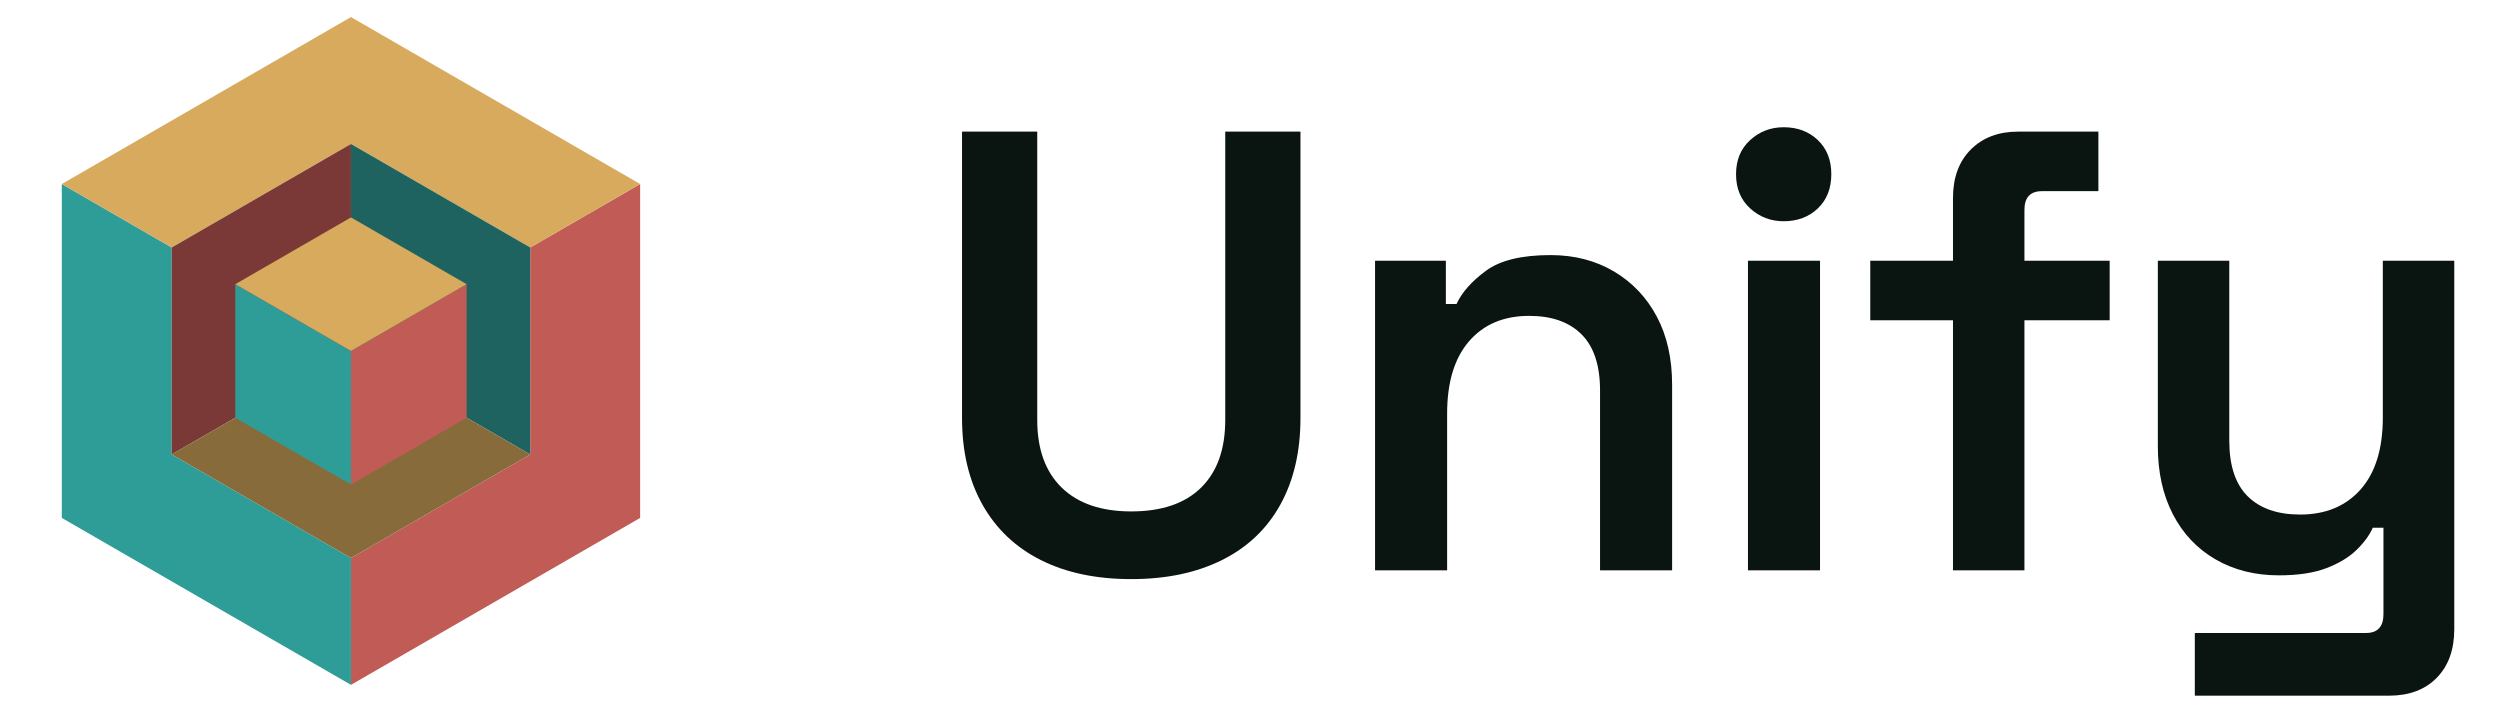
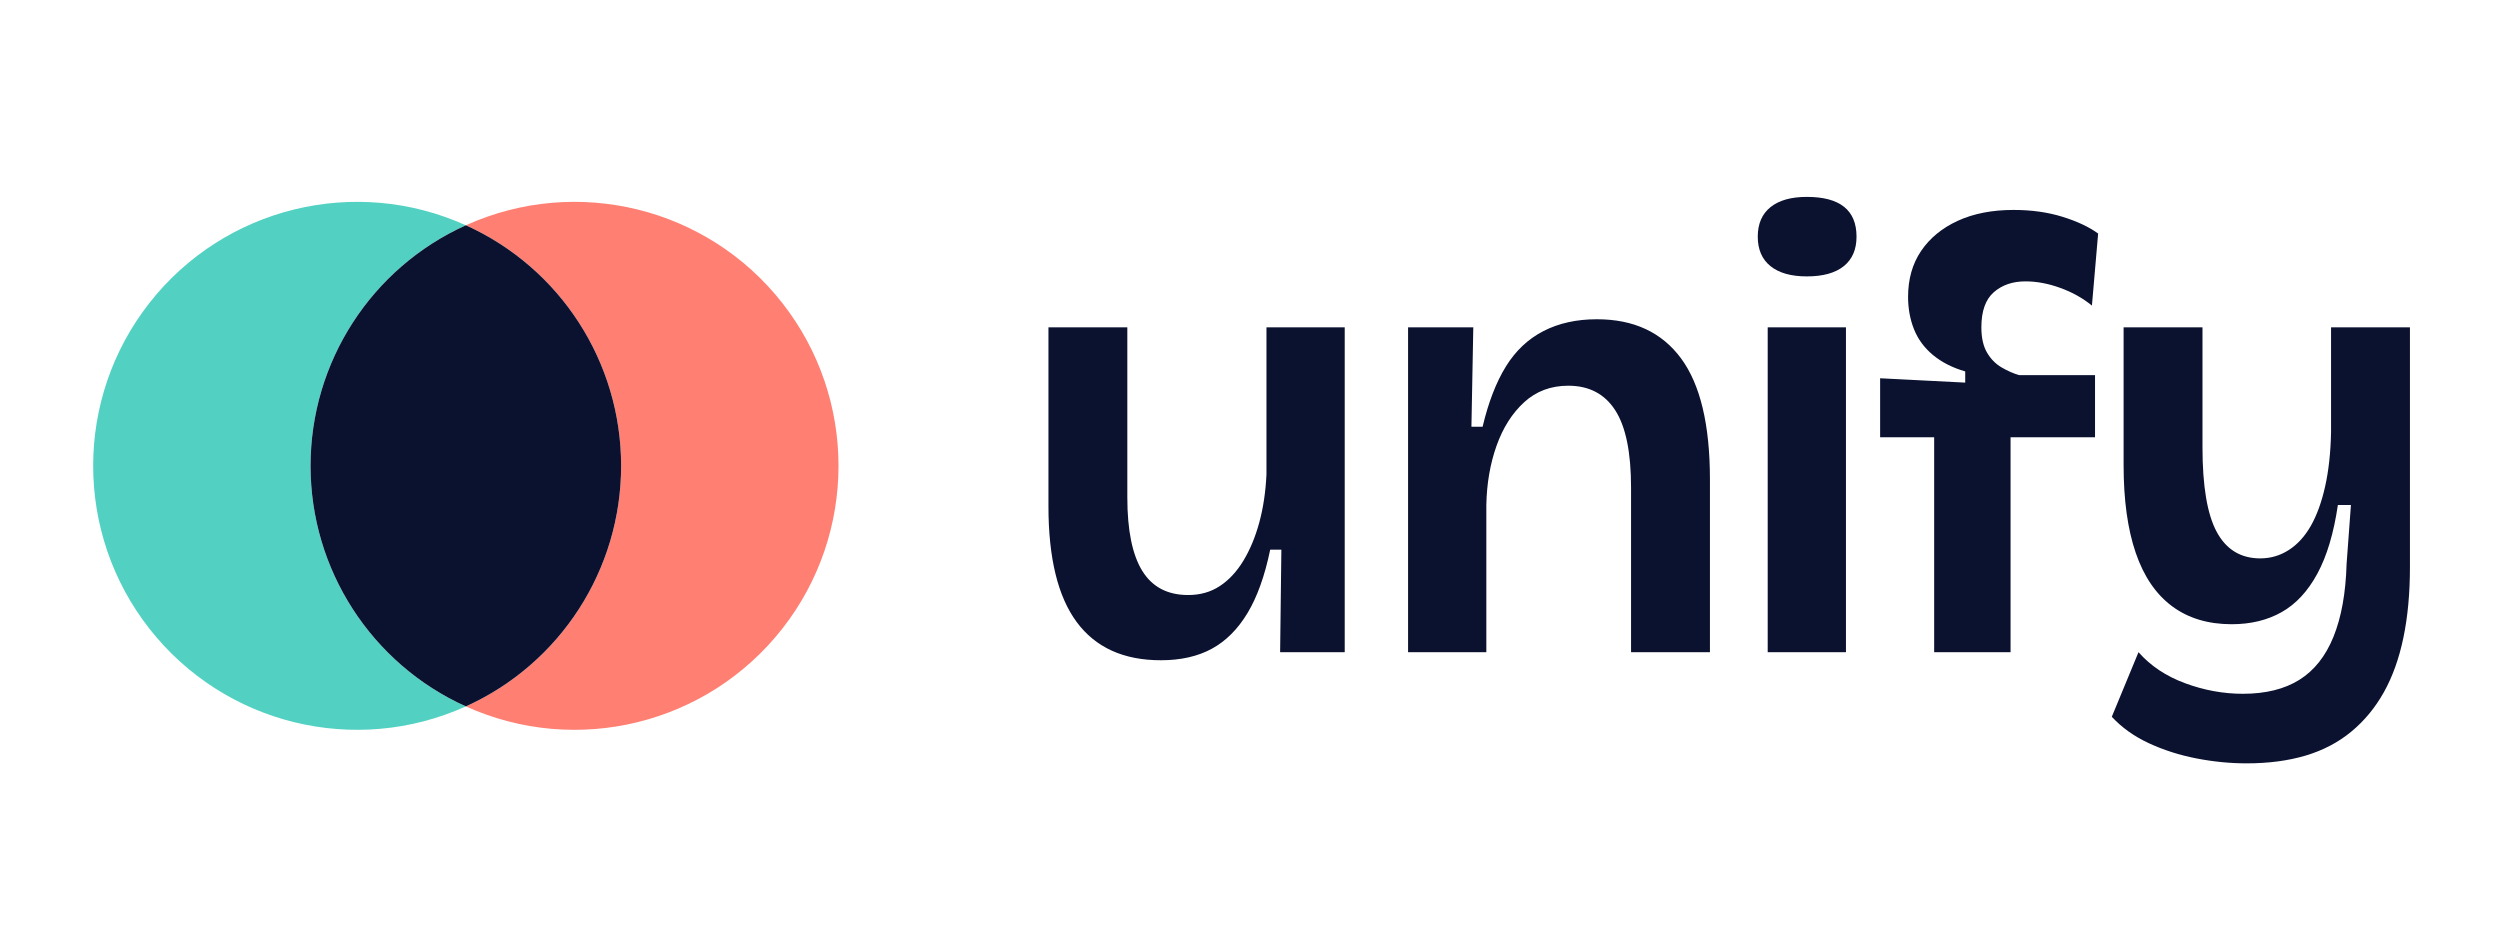
- <svg xmlns="http://www.w3.org/2000/svg" viewBox="0 0 113.97 32" width="113.97" height="32" role="img" aria-label="Unify">
-   <g transform="translate(16.00,16.00) scale(0.216216)">
-     <polygon class="lg lg-coral" fill="#c15b56" points="60.97,-35.2 37.8,-21.82 37.8,21.82 0,43.65 0,70.4 60.97,35.2" stroke="none" stroke-linejoin="round" stroke-width="0" />
-     <polygon class="lg lg-green" fill="#2f9d97" points="-60.97,-35.2 -37.8,-21.82 -37.8,21.82 0,43.65 0,70.4 -60.97,35.2" stroke="none" stroke-linejoin="round" stroke-width="0" />
-     <polygon class="lg lg-orange" fill="#d7aa5d" points="0,-70.4 60.97,-35.2 37.8,-21.82 0,-43.65 -37.8,-21.82 -60.97,-35.2" stroke="none" stroke-linejoin="round" stroke-width="0" />
-     <polygon class="lg lg-green-shade" fill="#1e635f" points="0,-43.65 37.8,-21.82 37.8,21.82 0,0" stroke="none" stroke-linejoin="round" stroke-width="0" />
-     <polygon class="lg lg-coral-shade" fill="#7a3936" points="0,-43.65 -37.8,-21.82 -37.8,21.82 0,0" stroke="none" stroke-linejoin="round" stroke-width="0" />
-     <polygon class="lg lg-orange-shade" fill="#876b3b" points="0,0 37.8,21.82 0,43.65 -37.8,21.82" stroke="none" stroke-linejoin="round" stroke-width="0" />
-     <polygon class="lg lg-coral" fill="#c15b56" points="24.39,-14.08 0,0 0,28.16 24.39,14.08" stroke="none" stroke-linejoin="round" stroke-width="0" />
-     <polygon class="lg lg-green" fill="#2f9d97" points="-24.39,-14.08 0,0 0,28.16 -24.39,14.08" stroke="none" stroke-linejoin="round" stroke-width="0" />
-     <polygon class="lg lg-orange" fill="#d7aa5d" points="0,-28.16 24.39,-14.08 0,0 -24.39,-14.08" stroke="none" stroke-linejoin="round" stroke-width="0" />
-   </g>
-   <g fill="#0a1410">
-     <path transform="translate(42.00,26.00) scale(0.028571,-0.028571)" d="M335 -14Q251 -14 190.5 16.5Q130 47 97.5 105.0Q65 163 65 243V700H185V240Q185 170 224.0 132.0Q263 94 335 94Q408 94 446.5 132.0Q485 170 485 240V700H605V243Q605 163 573.0 105.0Q541 47 480.0 16.5Q419 -14 335 -14Z" />
-     <path transform="translate(60.60,26.00) scale(0.028571,-0.028571)" d="M73 0V494H186V425H203Q216 453 250.0 478.0Q284 503 353 503Q410 503 454.0 477.0Q498 451 522.5 405.0Q547 359 547 296V0H432V287Q432 347 402.5 376.5Q373 406 319 406Q258 406 223.0 365.5Q188 325 188 250V0Z" />
-     <path transform="translate(77.60,26.00) scale(0.028571,-0.028571)" d="M73 0V494H188V0ZM130 557Q99 557 76.5 577.5Q54 598 54 632Q54 666 76.5 686.5Q99 707 130 707Q163 707 184.5 686.5Q206 666 206 632Q206 598 184.5 577.5Q163 557 130 557Z" />
-     <path transform="translate(84.49,26.00) scale(0.028571,-0.028571)" d="M159 0V399H27V494H159V594Q159 643 187.5 671.5Q216 700 263 700H391V605H301Q273 605 273 575V494H409V399H273V0Z" />
-     <path transform="translate(96.40,26.00) scale(0.028571,-0.028571)" d="M128 -200V-100H401Q429 -100 429 -70V68H412Q404 50 386.0 32.5Q368 15 338.0 3.5Q308 -8 262 -8Q205 -8 161.0 17.5Q117 43 93.0 89.5Q69 136 69 198V494H183V207Q183 147 212.5 118.0Q242 89 296 89Q357 89 392.5 129.0Q428 169 428 244V494H542V-94Q542 -143 514.0 -171.5Q486 -200 438 -200Z" />
-   </g>
+ <svg xmlns="http://www.w3.org/2000/svg" width="322" height="120" viewBox="0 0 322 120">
+   <path d="M60 29.016A34 34 0 1 0 60 90.984A34 34 0 0 1 60 29.016Z" fill="#52D1C3" />
+   <path d="M60 29.016A34 34 0 1 1 60 90.984A34 34 0 0 0 60 29.016Z" fill="#FF7F72" />
+   <path d="M60 29.016A34 34 0 0 1 60 90.984A34 34 0 0 1 60 29.016Z" fill="#0B1230" />
+   <path d="M149.52 85.04L149.52 85.04Q142.32 85.04 138.68 80.12Q135.04 75.20 135.04 65.20L135.04 65.20L135.04 42.16L145.20 42.16L145.20 64.08Q145.20 70.40 147.12 73.52Q149.04 76.64 153.04 76.64L153.04 76.64Q155.36 76.64 157.12 75.48Q158.88 74.32 160.16 72.20Q161.44 70.08 162.20 67.28Q162.96 64.48 163.12 61.12L163.12 61.12L163.12 42.16L173.20 42.16L173.20 66.80L173.20 84L164.88 84L165.04 70.80L163.60 70.80Q162.56 75.84 160.68 78.96Q158.80 82.08 156.08 83.56Q153.36 85.04 149.52 85.04ZM191.44 84L181.36 84L181.36 58.48L181.36 42.16L189.76 42.16L189.52 54.96L190.96 54.96Q192.08 50.24 193.96 47.20Q195.84 44.16 198.80 42.64Q201.76 41.12 205.68 41.12L205.68 41.12Q212.80 41.12 216.52 46.16Q220.24 51.20 220.24 61.76L220.24 61.76L220.24 84L210.08 84L210.08 62.80Q210.08 56 208.04 52.84Q206 49.68 202 49.68L202 49.68Q198.64 49.68 196.32 51.80Q194 53.92 192.76 57.40Q191.52 60.88 191.44 65.04L191.44 65.04L191.44 84ZM237.76 84L227.68 84L227.68 42.16L237.76 42.16L237.76 84ZM232.72 35.60L232.72 35.60Q229.68 35.60 228.04 34.28Q226.40 32.96 226.40 30.48L226.40 30.48Q226.40 28 228.04 26.68Q229.68 25.36 232.72 25.36L232.72 25.36Q235.92 25.36 237.52 26.64Q239.12 27.92 239.12 30.48L239.12 30.48Q239.12 32.96 237.48 34.28Q235.84 35.60 232.72 35.60ZM258.96 84L249.12 84L249.12 56.32L242.16 56.32L242.16 48.72L253.12 49.28L253.12 47.84Q250.64 47.12 248.96 45.72Q247.28 44.32 246.52 42.40Q245.76 40.48 245.76 38.24L245.76 38.24Q245.76 34.80 247.44 32.32Q249.12 29.84 252.16 28.44Q255.20 27.04 259.36 27.04L259.36 27.04Q262.80 27.04 265.64 27.92Q268.48 28.80 270.24 30.08L270.24 30.08L269.44 39.36Q267.68 37.92 265.36 37.08Q263.04 36.24 260.88 36.24L260.88 36.24Q258.40 36.24 256.80 37.64Q255.20 39.04 255.20 42.16L255.20 42.16Q255.20 44.16 255.92 45.40Q256.64 46.64 257.80 47.32Q258.96 48 260.08 48.32L260.08 48.32L269.84 48.32L269.84 56.32L258.96 56.32L258.96 84ZM289.36 98.32L289.36 98.32Q286.16 98.32 282.88 97.68Q279.60 97.04 276.76 95.72Q273.92 94.40 272 92.32L272 92.32L275.44 84Q277.76 86.64 281.44 88Q285.12 89.36 288.88 89.36L288.88 89.36Q293.28 89.36 296.16 87.56Q299.04 85.76 300.56 82Q302.08 78.24 302.24 72.64L302.24 72.64L302.80 65.04L301.12 65.04Q300.32 70.48 298.48 73.88Q296.64 77.28 293.88 78.84Q291.12 80.40 287.44 80.40L287.44 80.40Q282.88 80.40 279.76 78.08Q276.64 75.76 275.08 71.20Q273.52 66.64 273.52 59.92L273.52 59.92L273.52 42.16L283.68 42.16L283.68 57.60Q283.68 65.12 285.52 68.52Q287.36 71.92 291.12 71.92L291.12 71.92Q293.12 71.92 294.80 70.84Q296.48 69.76 297.64 67.72Q298.80 65.68 299.48 62.64Q300.16 59.60 300.24 55.68L300.24 55.68L300.24 42.16L310.40 42.16L310.40 73.04Q310.40 78.08 309.56 82.12Q308.72 86.16 307.04 89.16Q305.36 92.16 302.84 94.24Q300.32 96.32 296.96 97.32Q293.60 98.32 289.36 98.32Z" fill="#0B1230" />
</svg>
